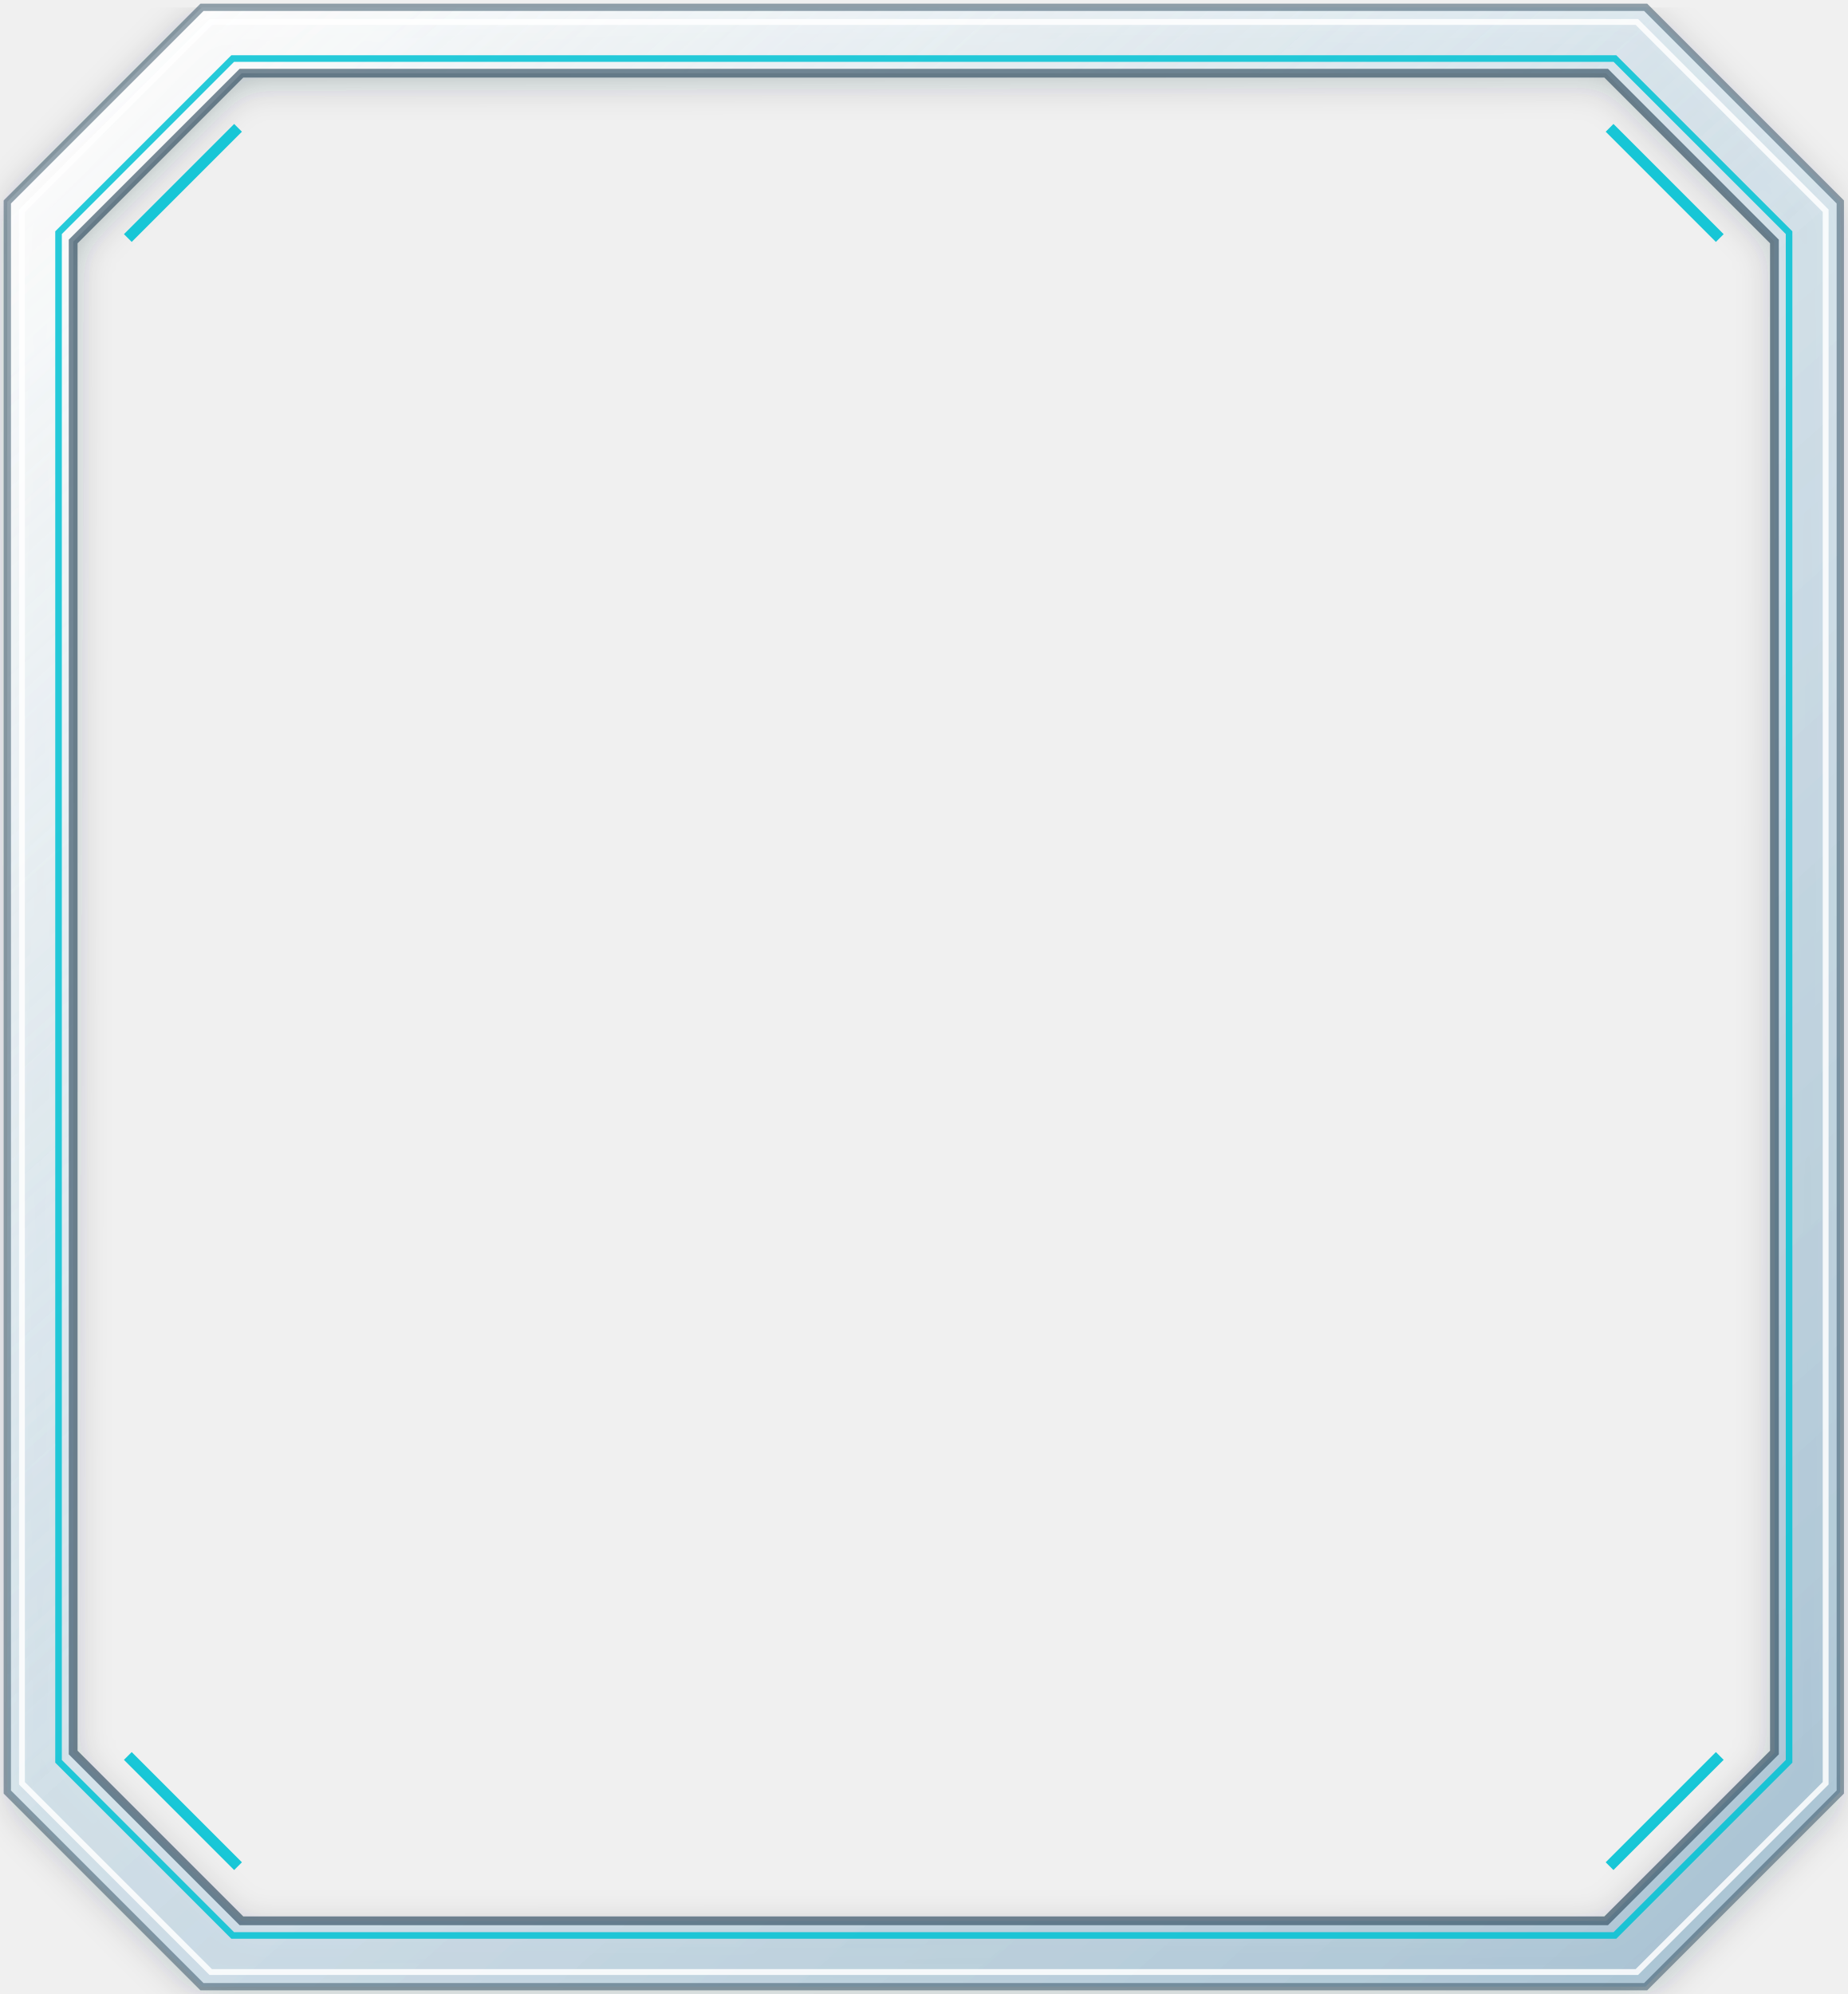
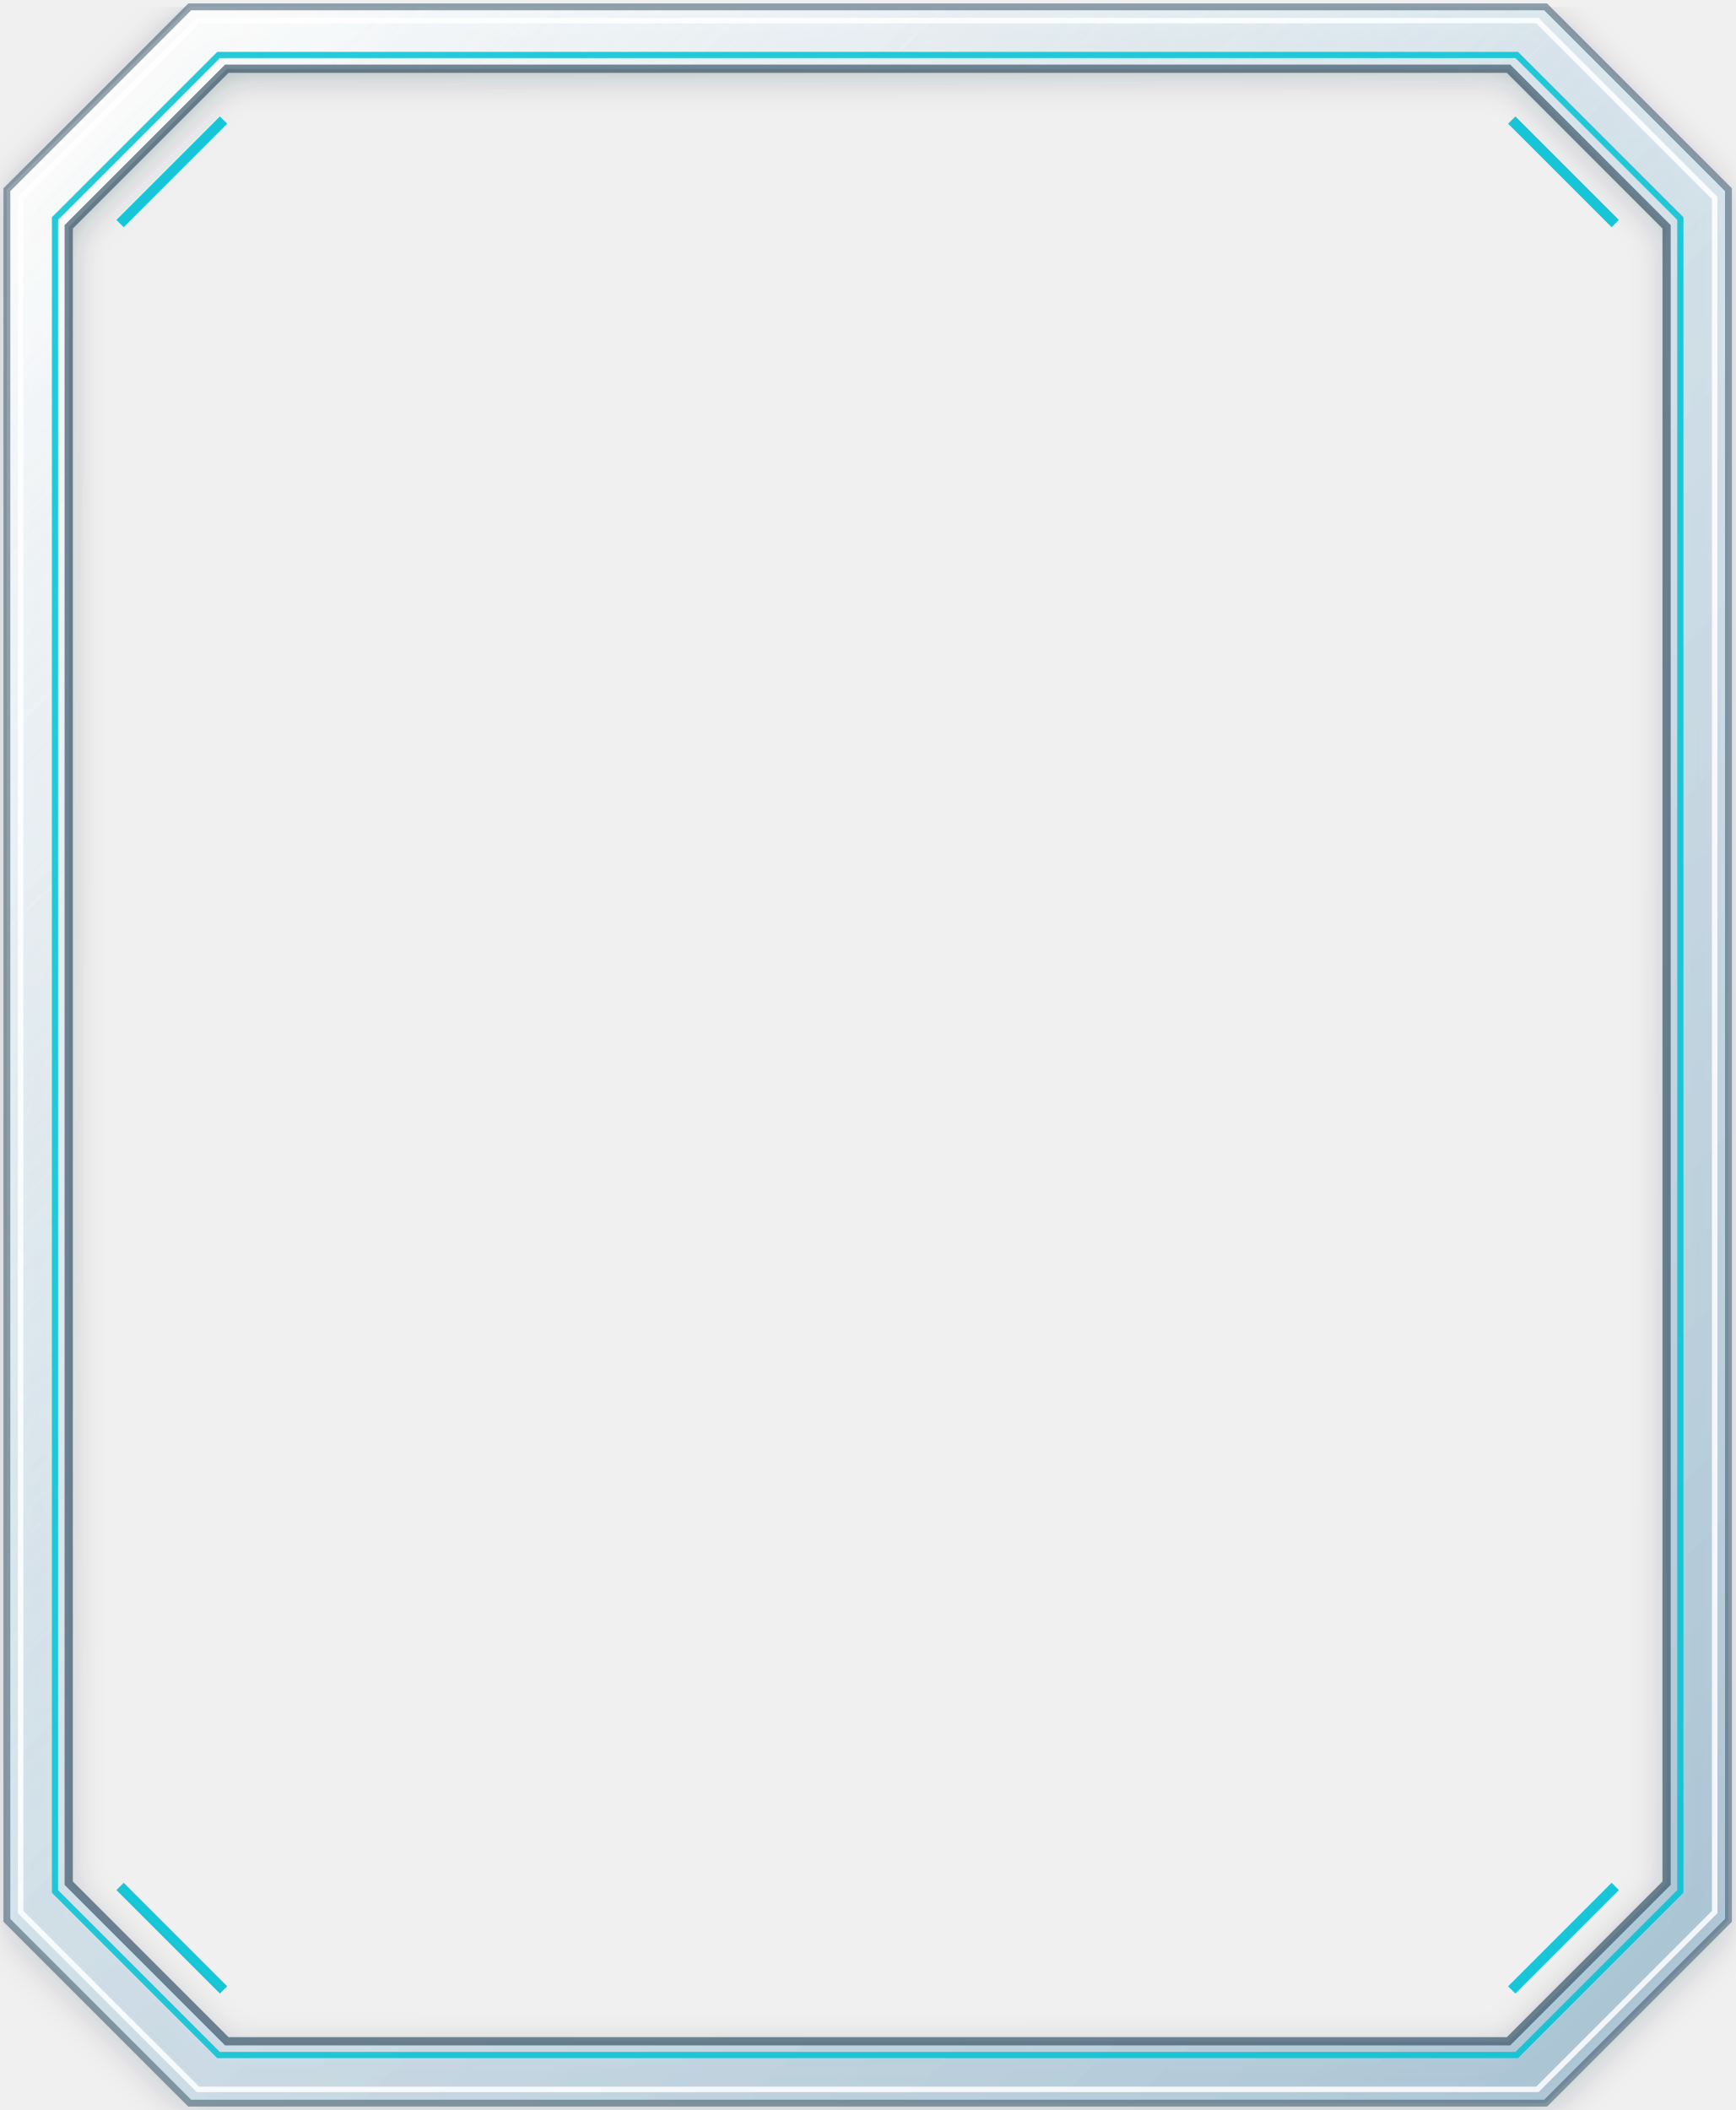
- <svg xmlns="http://www.w3.org/2000/svg" width="505" height="545" viewBox="160 208 505 545">
+ <svg xmlns="http://www.w3.org/2000/svg" width="505" height="614" viewBox="160 208 505 614">
  <defs>
    <linearGradient id="awRim" x1="0.1" y1="0" x2="0.9" y2="1">
      <stop offset="0" stop-color="#ffffff" stop-opacity="0.9" />
      <stop offset="0.5" stop-color="#cfe3ee" stop-opacity="0.66" />
      <stop offset="1" stop-color="#9fbfd2" stop-opacity="0.75" />
    </linearGradient>
    <filter id="awSh" x="-8%" y="-8%" width="116%" height="116%">
      <feDropShadow dx="0" dy="2" stdDeviation="5" flood-color="#0d2c3a" flood-opacity="0.32" />
    </filter>
  </defs>
  <g filter="url(#awSh)">
-     <path d="M162,263.2 L215.2,210 L609.8,210 L663,263.2 L663,697.8 L609.8,751 L215.2,751 L162,697.8 Z M180,274 L226,228 L599,228 L645,274 L645,687 L599,733 L226,733 L180,687 Z" fill="url(#awRim)" fill-rule="evenodd" />
+     <path d="M162,263.2 L215.2,210 L609.8,210 L663,263.2 L663,766.8 L609.8,820 L215.2,820 L162,766.8 Z M180,274 L226,228 L599,228 L645,274 L645,756 L599,802 L226,802 L180,756 Z" fill="url(#awRim)" fill-rule="evenodd" />
  </g>
-   <path d="M162,263.2 L215.2,210 L609.8,210 L663,263.2 L663,697.8 L609.8,751 L215.2,751 L162,697.8 Z" fill="none" stroke="#2f4c60" stroke-opacity="0.5" stroke-width="2" />
-   <path d="M166,265.6 L217.6,214 L607.4,214 L659,265.6 L659,695.4 L607.4,747 L217.6,747 L166,695.4 Z" fill="none" stroke="#ffffff" stroke-opacity="0.85" stroke-width="1.6" />
-   <path d="M176,271.6 L223.6,224 L601.4,224 L649,271.6 L649,689.4 L601.4,737 L223.6,737 L176,689.4 Z" fill="none" stroke="#00c2d4" stroke-opacity="0.85" stroke-width="1.8" />
-   <path d="M180,274 L226,228 L599,228 L645,274 L645,687 L599,733 L226,733 L180,687 Z" fill="none" stroke="#2f4c60" stroke-opacity="0.65" stroke-width="2.4" />
+   <path d="M162,263.2 L215.2,210 L609.8,210 L663,263.2 L663,766.8 L609.8,820 L215.2,820 L162,766.8 Z" fill="none" stroke="#2f4c60" stroke-opacity="0.5" stroke-width="2" />
+   <path d="M166,265.6 L217.6,214 L607.4,214 L659,265.6 L659,764.4 L607.4,816 L217.6,816 L166,764.4 Z" fill="none" stroke="#ffffff" stroke-opacity="0.85" stroke-width="1.6" />
+   <path d="M176,271.6 L223.6,224 L601.4,224 L649,271.6 L649,758.4 L601.4,806 L223.6,806 L176,758.4 Z" fill="none" stroke="#00c2d4" stroke-opacity="0.85" stroke-width="1.8" />
+   <path d="M180,274 L226,228 L599,228 L645,274 L645,756 L599,802 L226,802 L180,756 Z" fill="none" stroke="#2f4c60" stroke-opacity="0.65" stroke-width="2.4" />
  <g fill="none" stroke="#00c2d4" stroke-width="3" stroke-opacity="0.9" stroke-linecap="square">
    <path d="M196,272 L224,244" />
    <path d="M629,272 L601,244" />
-     <path d="M196,689 L224,717" />
-     <path d="M629,689 L601,717" />
+     <path d="M196,758 L224,786" />
+     <path d="M629,758 L601,786" />
  </g>
</svg>
